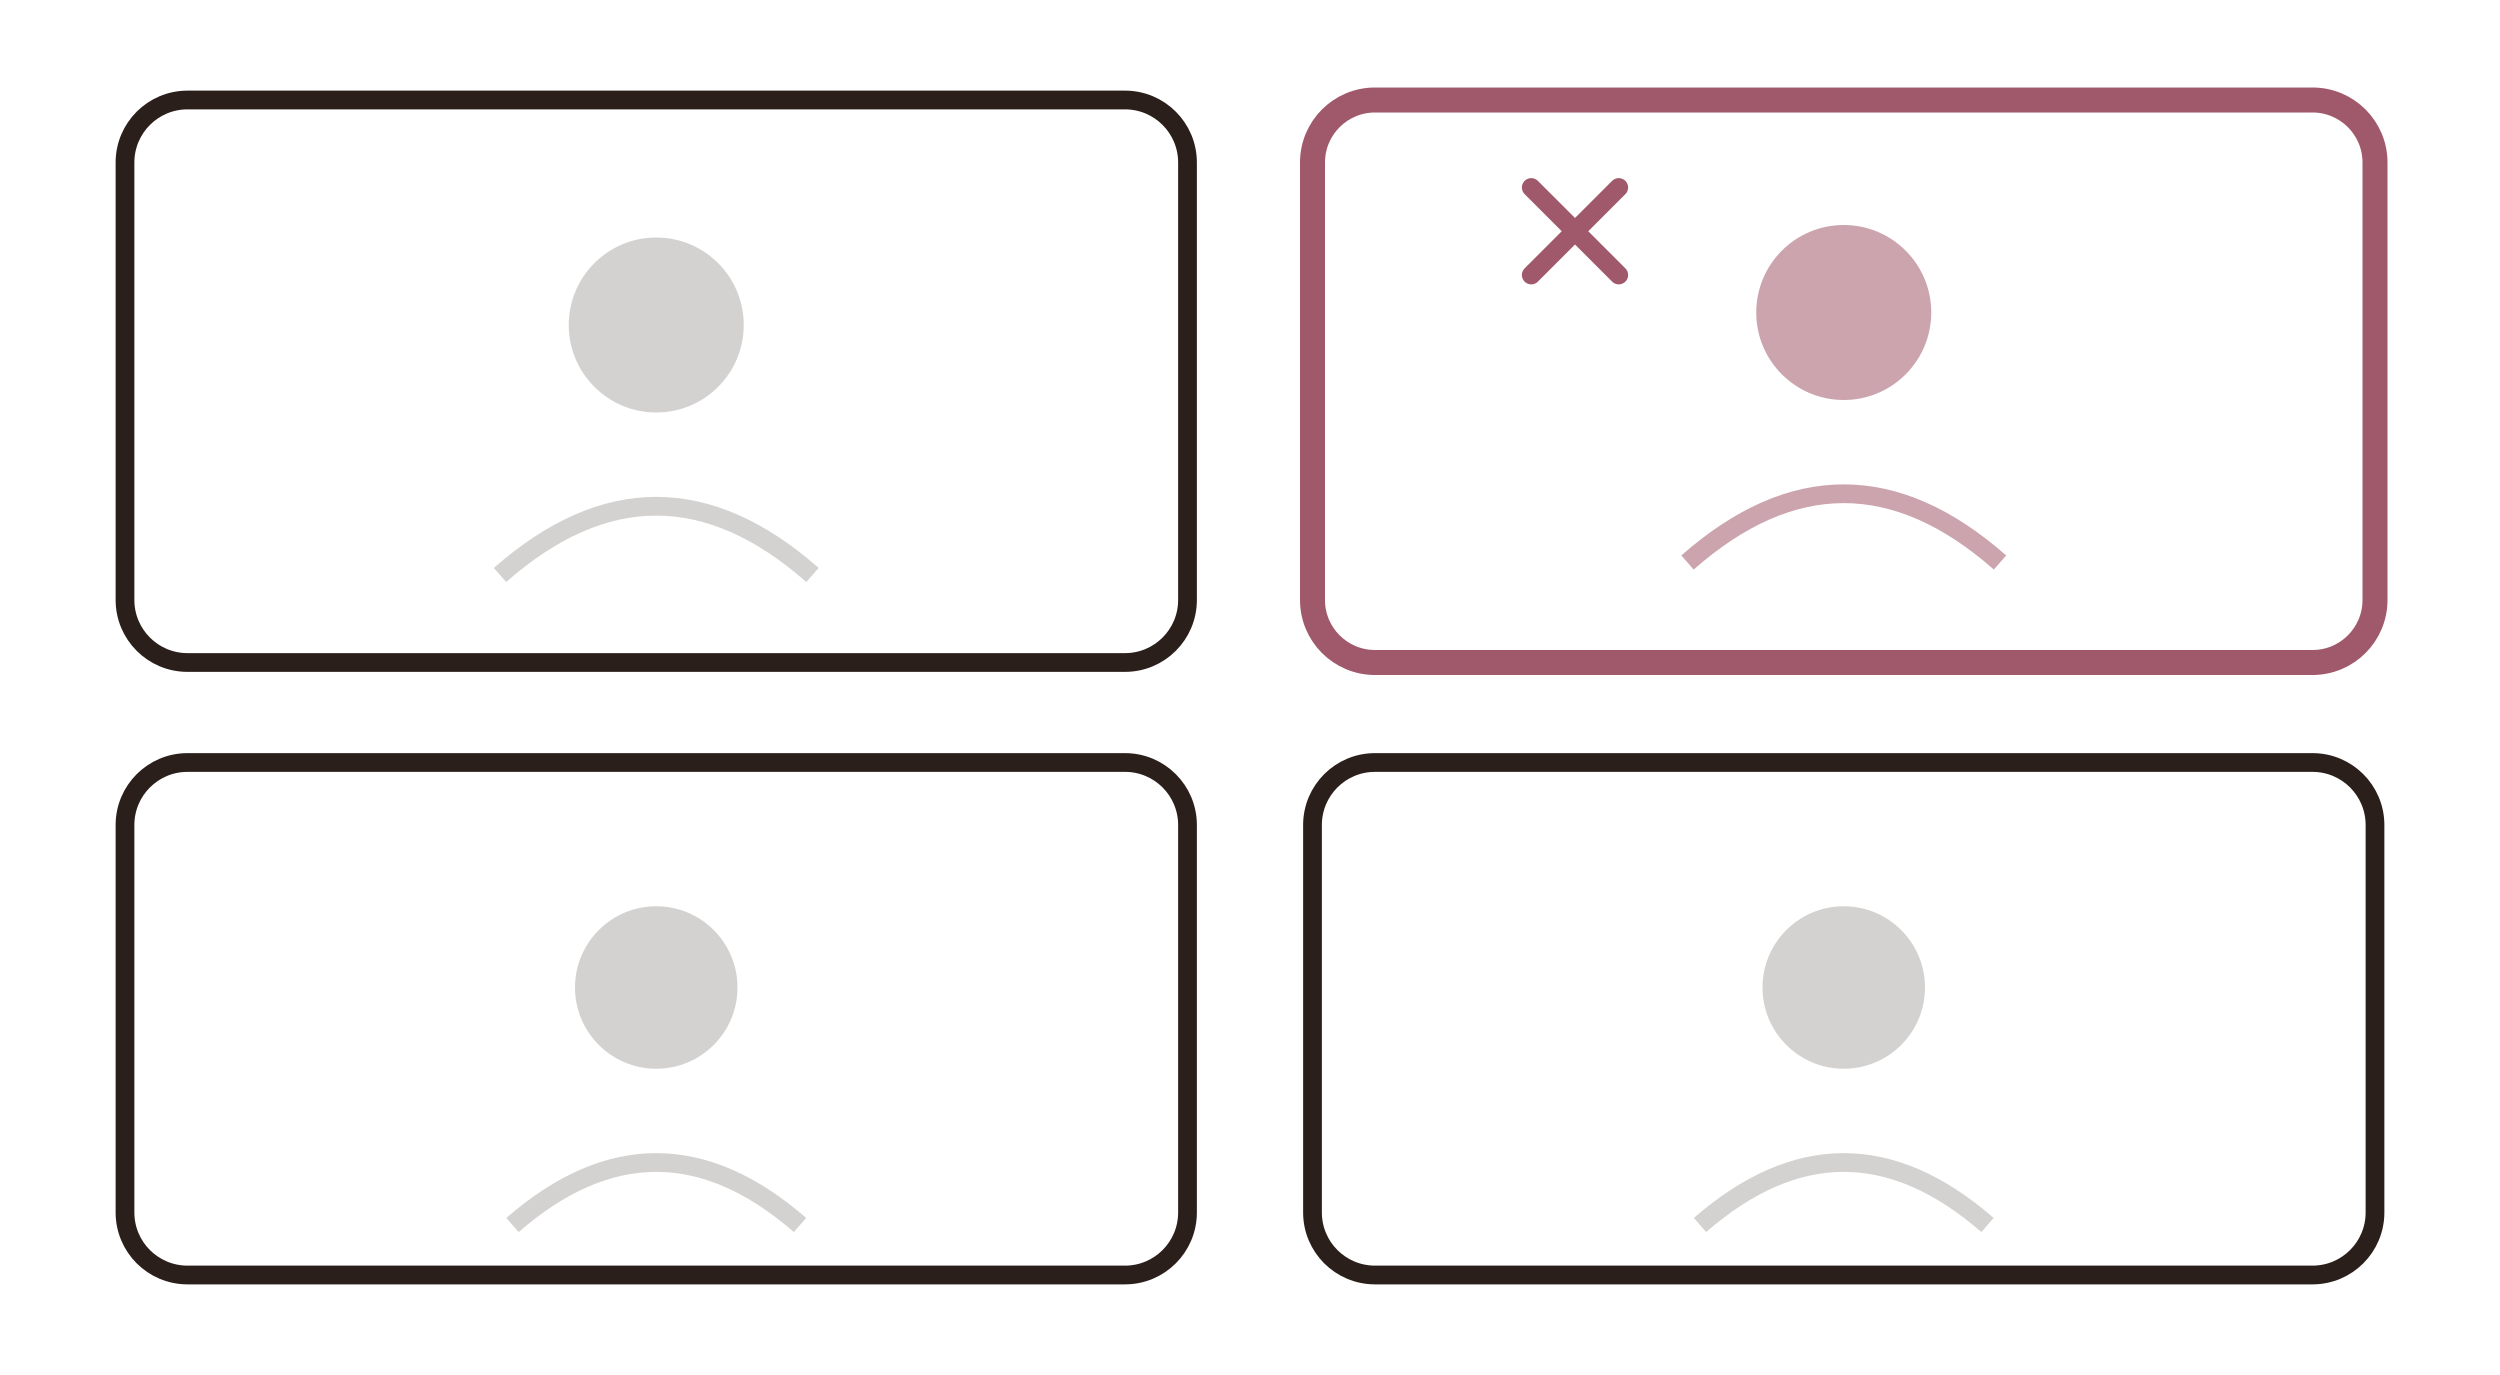
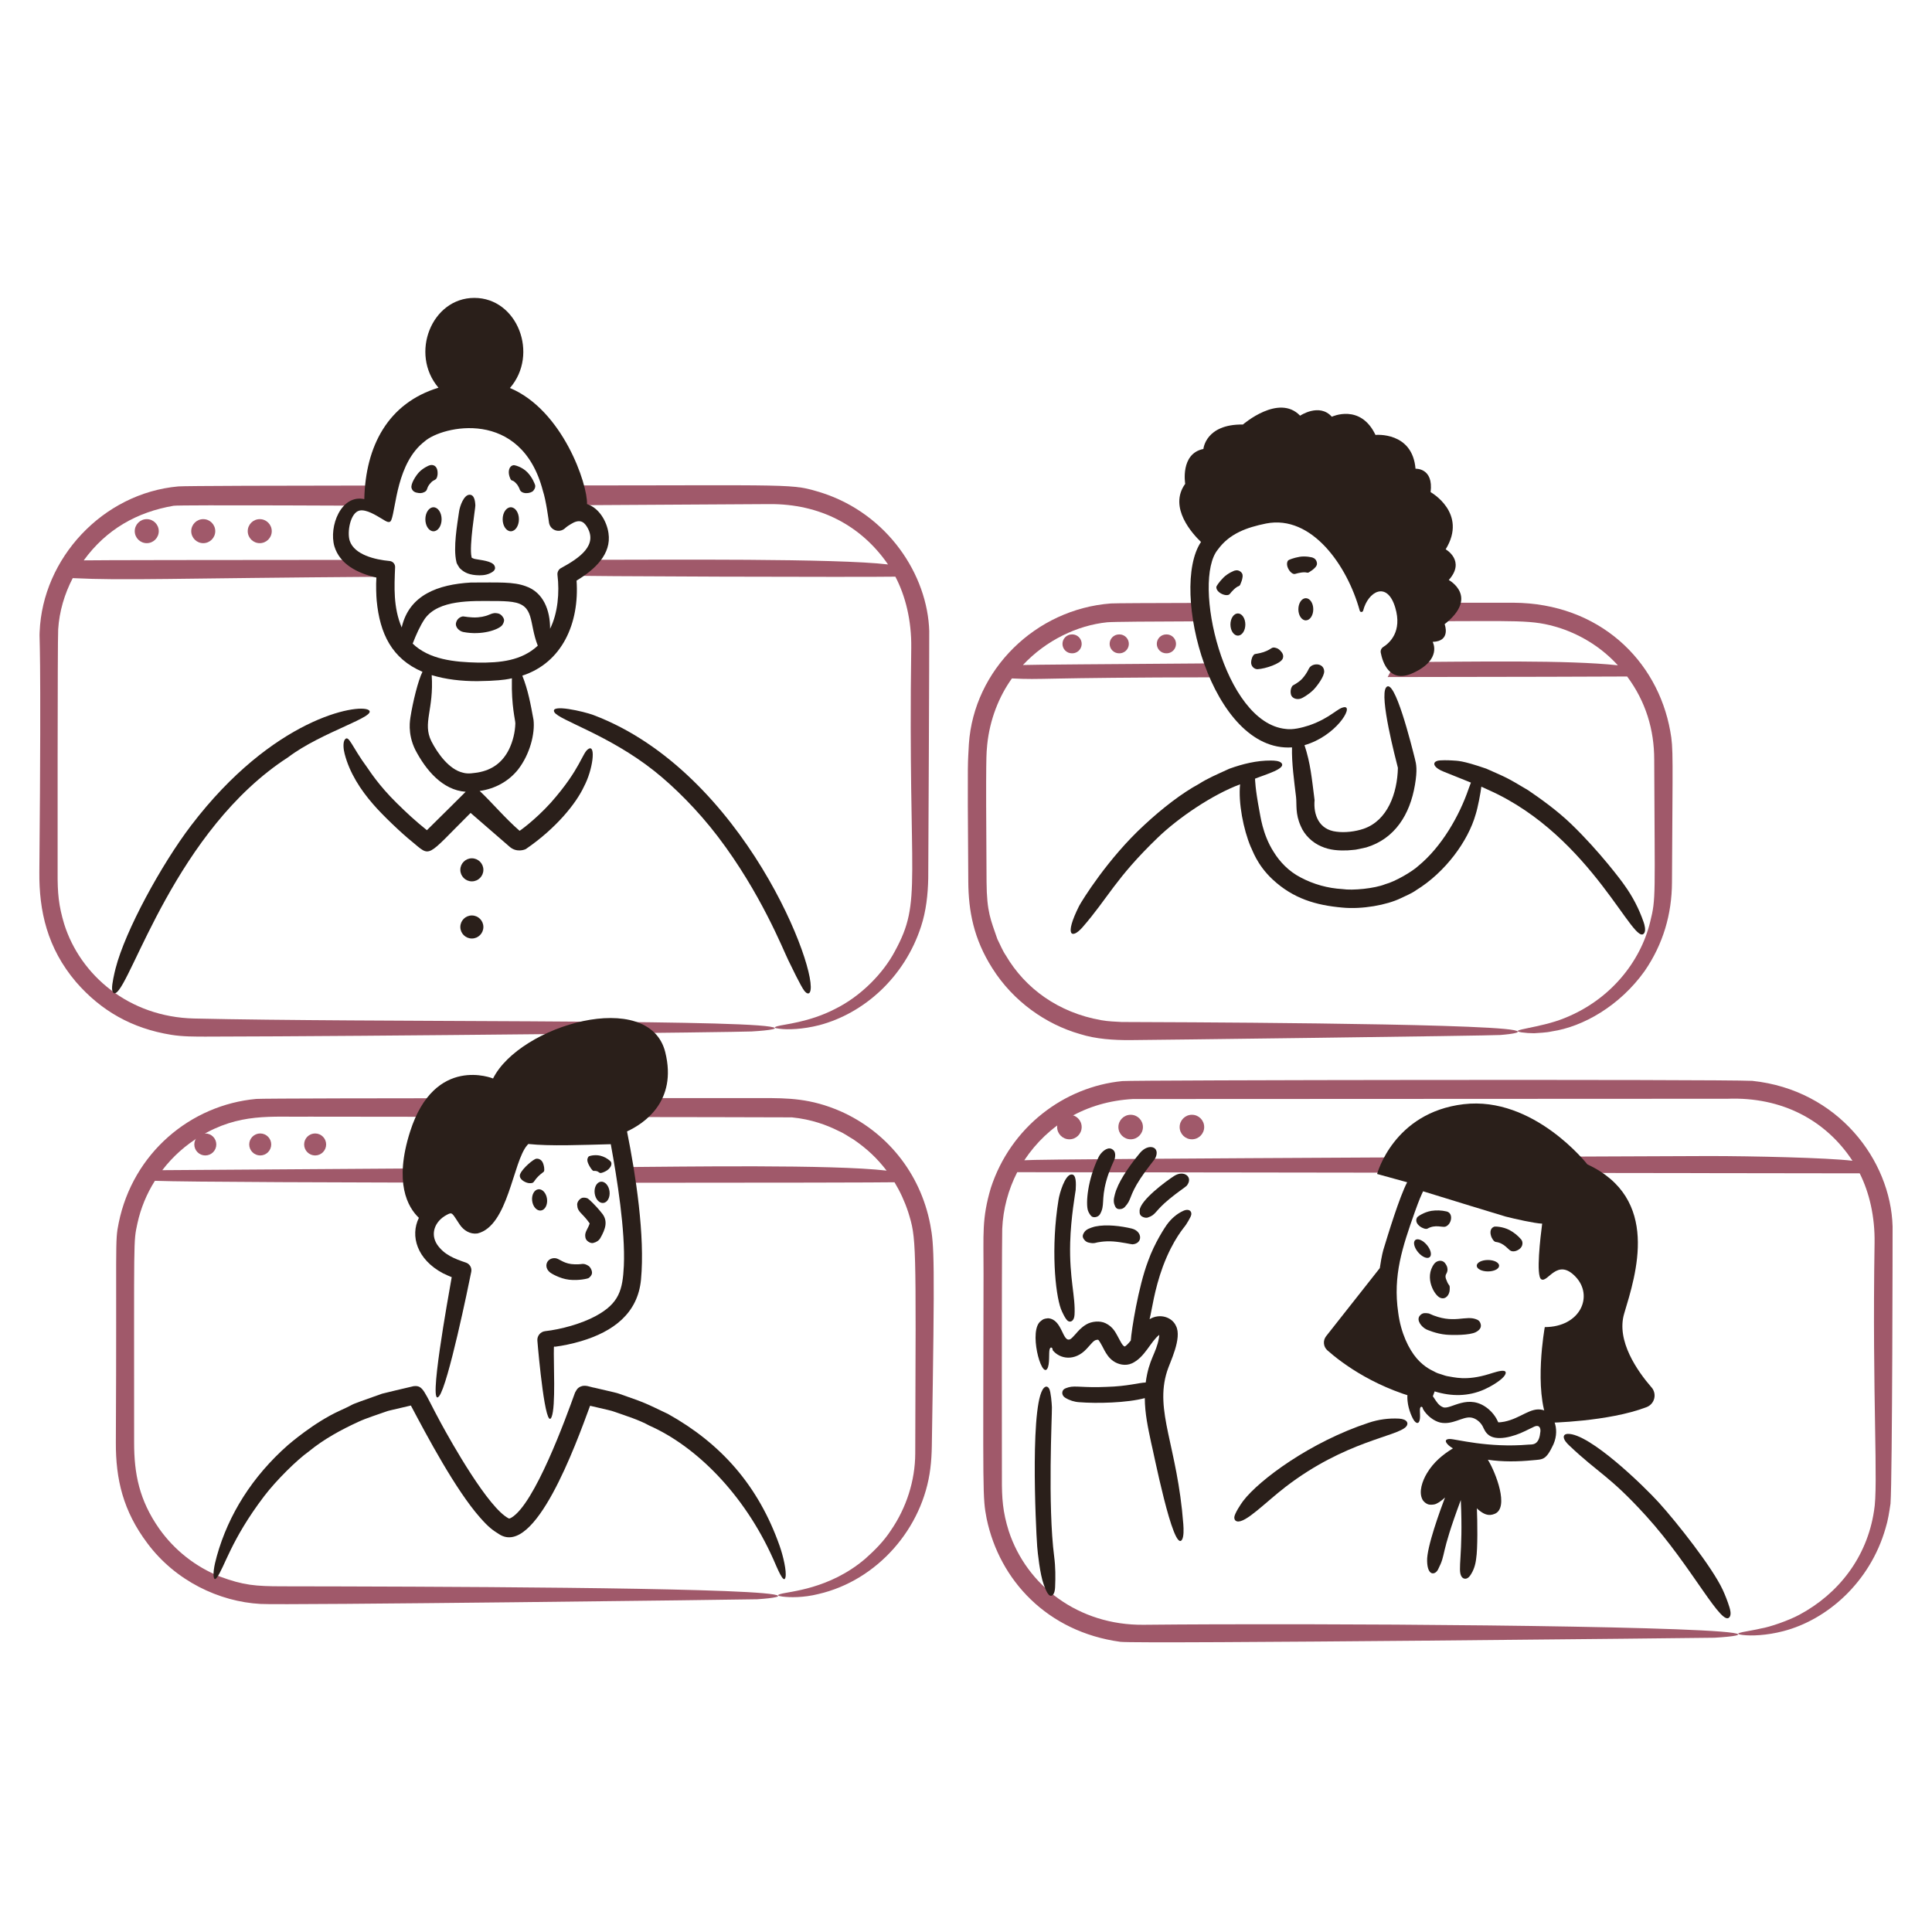
- <svg xmlns="http://www.w3.org/2000/svg" viewBox="0 0 400 220" fill="none">
-   <rect x="20" y="16" width="170" height="90" rx="10" stroke="#2A1F1A" stroke-width="3" />
-   <rect x="210" y="16" width="170" height="90" rx="10" stroke="#A0596A" stroke-width="4" />
-   <rect x="20" y="122" width="170" height="82" rx="10" stroke="#2A1F1A" stroke-width="3" />
-   <rect x="210" y="122" width="170" height="82" rx="10" stroke="#2A1F1A" stroke-width="3" />
-   <g id="p1">
-     <circle cx="105" cy="52" r="14" fill="#2A1F1A" opacity="0.2" />
-     <path d="M80 92 q25 -22 50 0" stroke="#2A1F1A" stroke-width="3" opacity="0.2" />
+ <svg xmlns="http://www.w3.org/2000/svg" fill="none" viewBox="0 0 400 400" id="Remote-Team-2--Streamline-Brooklyn" height="400" width="400">
+   <g id="remote-team-2--work-remote-team">
+     <g id="window 2">
+       <path id="vector" fill="#a0596a" d="M313.492 213.29c-7.24 -1.492 -73.874 -1.672 -81.264 -1.696 -1.288 -0.078 -2.724 -0.106 -4.276 -0.382 -8.782 -1.562 -15.662 -6.506 -19.72 -13.424 -0.698 -1.03 -1.154 -2.216 -1.738 -3.356 -1.362 -4.004 -2.194 -5.534 -2.238 -11.848 -0.192 -27.688 -0.024 -26.324 0.136 -28.41 0.534 -5.18 2.408 -9.94 5.114 -13.714 6.688 0.34 4.676 -0.186 42.58 -0.232a33.88 33.88 0 0 1 -1.16 -2.884c-20.666 0.144 -38.524 0.282 -39.14 0.34 4.794 -5.136 11.288 -8.216 17.45 -8.848 1.134 -0.11 9.044 -0.17 19.632 -0.2a50.358 50.358 0 0 1 -0.37 -3.808c-10.254 0.022 -17.736 0.056 -18.492 0.11 -15.626 1.176 -28.372 13.736 -29.41 29.106 -0.198 4.784 -0.326 0.044 -0.122 28.494 0.044 6.066 1.092 11.812 4.972 17.922 4.358 6.918 11.146 11.612 18.1 13.612 3.442 1.09 7.094 1.272 10.272 1.272 3.162 -0.004 74.828 -0.906 76.768 -1.058 3.022 -0.236 4.754 -0.614 2.91 -0.994l-0.004 -0.002Z" stroke-width="2" />
+       <path id="vector_2" fill="#a0596a" d="M345.808 151.376c-2.638 -14.734 -14.764 -26.48 -32.458 -26.588h-20.206c0.054 0.984 -0.006 2.06 -0.494 3.828 22.122 0.024 24.408 -0.432 30.33 1.414 4.89 1.622 8.94 4.376 11.982 7.716 -10.288 -1.128 -29.49 -0.754 -46.018 -0.654a96.238 96.238 0 0 0 -1.642 3.084c24.36 -0.036 47.934 -0.08 49.582 -0.114 3.856 5.186 5.608 11.024 5.604 17.236 0.104 28.486 0.396 28.656 -0.838 33.568 -1.984 8.192 -8.194 16.128 -17.768 19.936 -5.042 2.064 -12.018 2.412 -8.87 2.94a18.34 18.34 0 0 0 2.622 0.18c1.074 -0.1 2.362 -0.09 3.674 -0.386 6.456 -0.956 14.054 -5.292 19.19 -12.482 3.852 -5.594 5.634 -11.796 5.666 -18.348 0.124 -26.186 0.32 -27.708 -0.356 -31.33Z" stroke-width="2" />
+       <g id="group">
+         <path id="vector_3" fill="#a0596a" d="M221.93 135.26a1.956 1.956 0 1 0 0 -3.91 1.956 1.956 0 0 0 0 3.912Z" stroke-width="2" />
+         <path id="vector_4" fill="#a0596a" d="M241.46 135.26a1.956 1.956 0 1 0 0 -3.91 1.956 1.956 0 0 0 0 3.912Z" stroke-width="2" />
+         <path id="vector_5" fill="#a0596a" d="M231.694 135.26a1.956 1.956 0 1 0 0 -3.91 1.956 1.956 0 0 0 0 3.912Z" stroke-width="2" />
+       </g>
+     </g>
+     <g id="window 1">
+       <path id="vector_6" fill="#a0596a" d="M192.394 130.76c-0.316 -11.768 -8.632 -24.34 -22.236 -28.73 -6.496 -1.98 -4.39 -1.51 -56.048 -1.524 0.386 1.278 0.716 2.65 0.986 4.122l44.208 -0.26c10.438 -0.074 18.992 4.426 24.552 12.496 -10.594 -1.282 -46.338 -0.962 -61.848 -0.96 -1.178 1.194 -2.774 2.276 -4.632 3.24 0.03 0.2 62.358 0.37 68 0.248 2.072 3.946 3.368 9.054 3.288 14.734 -0.696 49.166 2.382 52.254 -3.39 62.818 -2.362 4.47 -6.946 9.282 -12.446 11.982 -5.354 2.758 -10.616 3.15 -11.904 3.542 -0.74 0.226 -0.722 0.398 0.494 0.526 1.626 0.222 4.756 0.134 8.172 -0.736 9.25 -2.426 17.69 -9.892 21.11 -20.46 1.05 -3.192 1.416 -6.65 1.482 -9.952 0.036 -3.224 0.236 -49.956 0.206 -51.084l0.006 -0.002Z" stroke-width="2" />
+       <path id="vector_7" fill="#a0596a" d="M159.438 212.558c-9.646 -1.524 -83.232 -0.868 -119.24 -1.686 -13.486 -0.306 -23.576 -8.956 -26.908 -19.56 -1.154 -3.836 -1.386 -6.412 -1.36 -10.67 0 0 -0.032 -48.334 0.116 -50.346 0.234 -3.688 1.296 -7.3 3.01 -10.6 11.012 0.534 20.046 0.02 64.774 -0.29 0.022 -0.476 0.05 -0.962 0.086 -1.46 0 0 -3.622 -0.25 -6.368 -2.026 -28.742 0.016 -54.45 0.046 -56.21 0.098 4.688 -6.44 10.994 -9.992 18.596 -11.304 1.246 -0.216 43.314 0.008 44.888 0.008 0.074 -1.206 0.224 -2.66 0.524 -4.204 -23.304 0.02 -43.16 0.074 -44.418 0.188 -15.728 1.41 -28.118 14.94 -28.718 30.1 -0.13 1.924 0.382 0.026 -0.062 49.774 -0.07 7.936 1.58 15.672 7.616 22.76 5.166 5.944 11.564 9.596 19.694 10.908 2.412 0.39 4.888 0.364 7.056 0.372 35.704 -0.062 110.594 -0.918 113.126 -1.068 3.944 -0.236 6.206 -0.614 3.798 -0.994Z" stroke-width="2" />
+       <path id="vector_8" fill="#a0596a" d="M53.778 112.456a2.486 2.486 0 1 0 0 -4.972 2.486 2.486 0 0 0 0 4.972Z" stroke-width="2" />
+       <path id="vector_9" fill="#a0596a" d="M42.08 112.456a2.486 2.486 0 1 0 0 -4.972 2.486 2.486 0 0 0 0 4.972Z" stroke-width="2" />
+       <path id="vector_10" fill="#a0596a" d="M30.384 112.456a2.486 2.486 0 1 0 0 -4.972 2.486 2.486 0 0 0 0 4.972Z" stroke-width="2" />
+     </g>
+     <g id="window 4">
+       <path id="vector_11" fill="#a0596a" d="M391.84 253.914c-0.386 -13.688 -11.286 -28.268 -29.046 -30.134 -7.458 -0.346 -128.224 -0.17 -130.438 0.048 -12.034 1.182 -23.112 9.49 -27.224 22.15 -1.878 6.406 -1.486 9.366 -1.5 17.806 -0.082 46.322 -0.212 46.116 0.638 50.616 2.658 12.776 12.558 23.452 27.69 25.522 4.022 0.468 122.67 -0.828 123.008 -0.848 4.04 -0.236 6.356 -0.614 3.89 -0.994 -9.88 -1.524 -85.376 -2.06 -122.096 -1.686 -13.452 0.138 -24.216 -8.1 -27.918 -19.428 -1.238 -3.94 -1.434 -6.756 -1.41 -10.924 0 0 -0.066 -42.726 0.066 -51.624a28.432 28.432 0 0 1 3.106 -11.73c0.202 0.008 174.222 0.24 174.426 0.24 1.97 3.93 3.166 8.904 3.078 14.424 -0.508 31.964 0.822 50.328 -0.114 55.458 -1.456 9.66 -7.398 17.18 -15.444 21.502 -2.322 1.246 -6.184 2.558 -7.922 2.838 -2.242 0.57 -6.788 0.998 -3.738 1.362 1.67 0.2 4.87 0.11 8.358 -0.808 9.064 -2.362 17.932 -10.106 21.142 -21.326 0.516 -1.65 0.76 -3.364 1.02 -5.076 0.392 -5.642 0.434 -57.192 0.428 -57.394v0.006Zm-37.978 -14.568c-0.202 0 -138.152 0.52 -141.788 0.87 4.95 -7.432 12.786 -12.142 22.478 -12.674l123.11 -0.056c11.242 -0.422 20.324 4.406 25.87 12.838 -5.214 -0.634 -20.88 -0.978 -29.672 -0.978h0.002Z" stroke-width="2" />
+       <g id="group_2">
+         <path id="vector_12" fill="#a0596a" d="M221.408 235.882a2.54 2.54 0 1 0 0 -5.08 2.54 2.54 0 0 0 0 5.08Z" stroke-width="2" />
+         <path id="vector_13" fill="#a0596a" d="M246.774 235.882a2.54 2.54 0 1 0 0 -5.08 2.54 2.54 0 0 0 0 5.08Z" stroke-width="2" />
+         <path id="vector_14" fill="#a0596a" d="M234.092 235.882a2.54 2.54 0 1 0 0 -5.08 2.54 2.54 0 0 0 0 5.08Z" stroke-width="2" />
+       </g>
+     </g>
+     <g id="window 3">
+       <path id="vector_15" fill="#a0596a" d="M192.6 253.538c-2.072 -10.818 -9.172 -19.294 -18.57 -23.458 -6.202 -2.698 -10.882 -2.74 -16.368 -2.732 -1.898 0 -101.804 -0.028 -104.598 0.172 -13.622 1.238 -25.546 11.206 -28.49 25.68 -0.824 4.05 -0.378 3.236 -0.588 45.42 -0.038 7.628 1.494 14.208 6.524 20.892 5.798 7.796 14.89 12.11 23.436 12.566 4.278 0.298 101.912 -0.91 102.808 -0.968 3.582 -0.236 5.636 -0.614 3.45 -0.994 -8.484 -1.474 -72.404 -1.642 -101.778 -1.686 -5.542 -0.008 -8.026 -0.214 -12.896 -2.02a28.314 28.314 0 0 1 -12.562 -9.902c-4.158 -5.938 -5.202 -11.416 -5.2 -17.832 0.014 -43.242 -0.17 -41.36 0.68 -45.376a27.49 27.49 0 0 1 3.622 -8.826c6.482 0.248 38.662 0.358 71.87 0.394 0.352 -1.034 0.696 -2.078 1.04 -3.082 -33.77 0.22 -71.208 0.472 -71.378 0.486a28.066 28.066 0 0 1 7.812 -6.996c8.166 -4.946 14.754 -3.96 22.674 -4.082 0 0 98.858 0.098 99.872 0.144 4.026 0.4 7.292 1.608 9.684 2.828 1.244 0.528 2.174 1.26 3.028 1.726 2.9 1.976 4.946 3.956 6.892 6.472 -11.192 -1.318 -42.802 -0.808 -54.362 -0.734 0.164 1.012 0.334 2.104 0.502 3.25 29.084 0 53.72 -0.052 55.496 -0.106a30.144 30.144 0 0 1 2.824 6.148c1.712 5.5 1.624 5.61 1.468 49.988 -0.02 5.68 -1.848 11.286 -5.036 15.922 -1.456 2.246 -3.352 4.152 -5.336 5.91 -7.444 6.336 -15.74 6.73 -17.562 7.284 -0.678 0.206 -0.656 0.394 0.45 0.53 1.47 0.188 4.33 0.254 7.432 -0.528 12.172 -2.798 21.654 -13.608 23.178 -26.004 0.192 -1.508 0.28 -3.118 0.304 -4.576 0.644 -39.226 0.49 -41.55 -0.322 -45.91Z" stroke-width="2" />
+       <g id="group_3">
+         <path id="vector_16" fill="#a0596a" d="M42.506 239.224a2.276 2.276 0 1 0 0 -4.554 2.276 2.276 0 0 0 0 4.554Z" stroke-width="2" />
+         <path id="vector_17" fill="#a0596a" d="M65.246 239.224a2.276 2.276 0 1 0 0 -4.554 2.276 2.276 0 0 0 0 4.554Z" stroke-width="2" />
+         <path id="vector_18" fill="#a0596a" d="M53.876 239.224a2.276 2.276 0 1 0 0 -4.554 2.276 2.276 0 0 0 0 4.554Z" stroke-width="2" />
+       </g>
+     </g>
+     <g id="character 1">
+       <path id="vector_19" fill="#2a1f1a" d="M102.392 117.154c-0.496 -1.048 -2.902 -1.176 -4.038 -1.42 -0.25 -0.032 -0.73 -0.284 -0.686 -0.26l-0.04 -0.172c-0.532 -2.232 0.808 -10.132 0.788 -10.644 -0.042 -1.036 -0.248 -2.308 -1.28 -2.222 -1.12 0.094 -1.924 2.336 -2.084 3.448 -0.388 2.698 -1.25 7.544 -0.566 10.418 0.058 0.456 0.442 0.9 0.664 1.294 0.71 0.72 1.602 1.34 3.4 1.486 0.98 0.078 1.924 0.038 2.794 -0.344 0.788 -0.346 1.416 -0.806 1.048 -1.584Z" stroke-width="2" />
+       <path id="vector_20" fill="#2a1f1a" d="M89.748 105.024c-0.928 0 -1.682 1.114 -1.682 2.486s0.752 2.486 1.682 2.486c0.93 0 1.682 -1.112 1.682 -2.486s-0.752 -2.486 -1.682 -2.486Z" stroke-width="2" />
+       <path id="vector_21" fill="#2a1f1a" d="M105.754 105.024c-0.928 0 -1.682 1.114 -1.682 2.486s0.752 2.486 1.682 2.486c0.93 0 1.682 -1.112 1.682 -2.486s-0.752 -2.486 -1.682 -2.486Z" stroke-width="2" />
+       <path id="vector_22" fill="#2a1f1a" d="M86.664 102.072a1.94 1.94 0 0 0 0.812 -0.04c1.334 -0.43 0.596 -0.876 1.646 -1.998 0.786 -0.96 1.27 -0.366 1.468 -1.72 0.158 -1.834 -0.902 -2.258 -1.704 -1.956 -0.11 0.022 -1.288 0.526 -2.142 1.428 -0.62 0.656 -1.77 2.412 -1.54 3.252 0.196 0.722 0.784 0.96 1.46 1.034Z" stroke-width="2" />
+       <path id="vector_23" fill="#2a1f1a" d="M110.428 101.59c0.368 -0.442 0.476 -0.88 0.328 -1.256 -0.032 -0.08 -0.48 -1.422 -1.568 -2.55 -1.102 -1.142 -2.726 -1.542 -2.902 -1.466 -0.974 0.2 -1.11 1.416 -0.796 2.344 0.448 1.32 0.42 0.376 1.356 1.404 0.404 0.38 0.656 1.03 0.702 1.11 0.294 1.278 2.346 1.052 2.88 0.414Z" stroke-width="2" />
+       <path id="vector_24" fill="#2a1f1a" d="M103.236 127.038c-1.614 -0.42 -1.654 0.556 -4.302 0.776 -1.45 0.12 -2.918 -0.216 -3.09 -0.196a1.722 1.722 0 0 0 -1.406 1.258c-0.29 0.958 0.672 1.814 1.474 1.972 3.878 0.76 7.3 -0.494 8.036 -1.382 0.252 -0.302 0.474 -0.85 0.402 -1.196 -0.1 -0.476 -0.616 -1.1 -1.116 -1.23l0.002 -0.002Z" stroke-width="2" />
+       <path id="vector_25" fill="#2a1f1a" d="M114.784 147.458c0.932 1.624 11.252 4.69 20.66 12.15 4.104 3.254 8.998 8.106 13.194 13.614 8.884 11.66 13.49 23.39 14.574 25.586 0.512 1.04 2.62 5.474 3.34 6.36 0.406 0.5 0.868 0.732 1.124 0.264 2.106 -3.844 -13.576 -45.54 -44.782 -57.38 -1.976 -0.75 -9.15 -2.404 -8.11 -0.594Z" stroke-width="2" />
+       <path id="vector_26" fill="#2a1f1a" d="M76.29 146.986c-2.21 -1.324 -19.786 1.67 -36.744 23.948 -6.116 8.036 -13.614 21.744 -15.618 29.576 -0.24 0.94 -0.776 3.236 -0.724 4.206 0.036 0.666 0.302 1.106 0.772 0.86 3.222 -1.688 12.454 -33.81 35.704 -48.812 6.894 -5.242 18.76 -8.486 16.608 -9.776l0.002 -0.002Z" stroke-width="2" />
+       <path id="vector_27" fill="#2a1f1a" d="M125.98 110.378c-0.342 -2.404 -1.918 -5.194 -4.42 -6.008l-0.026 -0.008c0.158 -4.06 -5.022 -19.44 -15.954 -24.032 6.036 -6.97 1.572 -18.654 -7.374 -18.654 -8.862 0 -13.414 11.574 -7.424 18.596 -10.446 3.186 -15.11 12.088 -15.358 23.064 -4.834 -1.02 -7.37 5.678 -6.194 9.774 1.146 3.75 4.798 5.558 8.618 6.448 0.13 0.03 0.06 0.02 0.08 0.028 -0.118 1.514 -0.022 3.9 0.06 4.76 0.654 6.86 3.146 12.03 9.48 14.744 -0.88 1.708 -2.004 6.274 -2.494 9.44 -0.024 0.34 -0.696 3.254 1.006 6.708 2.21 4.244 5.66 8.348 10.432 8.69 -3.32 3.314 -3.364 3.344 -8.026 7.956 -2.468 -1.988 -4 -3.41 -6.262 -5.63 -3.68 -3.614 -5.64 -6.708 -6.064 -7.304 -3.24 -4.384 -3.83 -6.854 -4.64 -5.86 -0.464 0.572 -0.32 2.054 -0.06 3.006 1.012 3.908 3.272 7.404 5.894 10.412 1.96 2.288 6.032 6.138 7.974 7.684 4.088 3.368 2.79 3.476 12.206 -5.886l8.04 6.972c1.476 1.332 3.222 0.624 3.424 0.488 6.316 -4.324 10.426 -9.5 12.004 -12.914 1.852 -3.48 2.494 -8.708 0.974 -7.82 -1.35 0.738 -1.526 4.028 -7.842 11.164 -3.374 3.72 -6.66 5.988 -6.458 5.814 -2.97 -2.566 -5.828 -5.982 -8.266 -8.25 3.14 -0.434 5.998 -1.974 7.968 -4.46 2.436 -3.146 3.516 -7.42 3.18 -10.272 -0.604 -3.262 -1.104 -6.104 -2.316 -9.142 8.28 -2.708 11.834 -10.884 11.23 -19.68 3.766 -2.272 7.264 -5.48 6.608 -9.828ZM106.698 149.78a13.4 13.4 0 0 1 -1.286 5.312c-1.33 2.698 -3.442 4.336 -6.572 4.86 -0.706 0.066 -1.848 0.358 -3.006 0.02 -2.838 -0.66 -5.2 -3.926 -6.524 -6.508 -1.872 -3.794 0.548 -6.486 0.068 -13.688 2.944 0.894 6.152 1.256 9.444 1.25 7.83 -0.092 7.17 -1.014 7.156 -0.334 -0.114 5.55 0.732 8.426 0.72 9.088Zm-7.818 -12.596c-4.77 -0.1 -10.008 -0.62 -13.442 -3.93 0.738 -1.902 1.528 -3.68 2.516 -5.148 2.85 -3.986 9.708 -3.69 14.318 -3.668 1.41 -0.01 2.776 0.04 3.778 0.186 4.728 0.676 3.402 4.234 5.292 9.06 -3.368 3.132 -7.822 3.568 -12.46 3.5h-0.002Zm17.282 -19.58a1.44 1.44 0 0 0 -0.742 1.444c0.442 3.6 0.086 7.876 -1.53 11.126 0.024 -3.832 -1.402 -7.546 -5.024 -8.796 -2.608 -0.964 -5.59 -0.772 -11.384 -0.77 -6.752 0.396 -12.776 2.532 -14.314 9.3 -1.77 -4.146 -1.53 -8.444 -1.366 -12.474a1.24 1.24 0 0 0 -1.124 -1.282c-3.024 -0.274 -7.292 -1.29 -8.264 -4.168 -0.598 -1.772 0.102 -5.876 2.042 -6.28 1.412 -0.29 3.428 1.01 4.67 1.744 0.804 0.484 1.558 1.038 1.89 0.214 0.992 -2.482 1.128 -11.84 6.908 -16.284 3.6 -3.192 19.988 -6.982 24.478 10.248 0.656 1.97 1.182 6.024 1.262 6.572a1.988 1.988 0 0 0 3.256 1.226c0.438 -0.416 0.856 -0.662 1.278 -0.92 1.666 -1.036 2.594 -0.636 3.32 0.55 2.318 3.784 -1.444 6.428 -5.356 8.558v-0.006Z" stroke-width="2" />
+       <path id="vector_28" fill="#2a1f1a" d="M97.692 182.476a2.386 2.386 0 1 0 0 -4.772 2.386 2.386 0 0 0 0 4.772Z" stroke-width="2" />
+       <path id="vector_29" fill="#2a1f1a" d="M97.692 194.308a2.386 2.386 0 1 0 0 -4.772 2.386 2.386 0 0 0 0 4.772Z" stroke-width="2" />
+     </g>
+     <g id="character 2">
+       <path id="vector_30" fill="#2a1f1a" d="M265.046 134.676c-0.316 -0.306 -0.542 -0.42 -0.668 -0.464 -1.236 -0.434 -0.81 0.124 -2.768 0.798 -0.876 0.3 -1.8 0.372 -1.894 0.446 -0.442 0.348 -0.65 1.074 -0.682 1.62 -0.054 0.936 0.728 1.508 1.344 1.472 1.674 -0.096 4.734 -1.15 5.18 -2.152 0.29 -0.654 -0.014 -1.234 -0.512 -1.72Z" stroke-width="2" />
+       <path id="vector_31" fill="#2a1f1a" d="M271.004 138.408a8.64 8.64 0 0 1 -1.402 2.116c-0.828 0.884 -1.9 1.336 -1.986 1.44 -0.306 0.366 -0.516 1.05 -0.344 1.788 0.226 0.96 1.436 1.174 2.188 0.824 0.138 -0.038 1.462 -0.73 2.488 -1.77 0.752 -0.764 2.268 -2.796 2.21 -3.848 -0.098 -1.784 -2.536 -1.76 -3.152 -0.55h-0.002Z" stroke-width="2" />
+       <path id="vector_32" fill="#2a1f1a" d="M270.356 128.44c0.852 0 1.542 -1.026 1.542 -2.294s-0.69 -2.296 -1.542 -2.296c-0.852 0 -1.542 1.028 -1.542 2.296 0 1.268 0.69 2.296 1.542 2.296Z" stroke-width="2" />
+       <path id="vector_33" fill="#2a1f1a" d="M256.292 131.596c0.852 0 1.542 -1.028 1.542 -2.296 0 -1.268 -0.69 -2.296 -1.542 -2.296 -0.852 0 -1.542 1.028 -1.542 2.296 0 1.268 0.69 2.296 1.542 2.296Z" stroke-width="2" />
+       <path id="vector_34" fill="#2a1f1a" d="M272.666 116.716c-0.006 -0.626 -0.386 -1.08 -0.806 -1.222 -0.128 -0.12 -1.616 -0.418 -2.81 -0.21 -1.202 0.208 -2.254 0.62 -2.352 0.742 -0.786 1 0.598 3.06 1.452 2.796 0.622 -0.192 1.818 -0.46 2.438 -0.266 0.364 -0.01 0.112 0.15 1.106 -0.528 0.404 -0.308 0.978 -0.8 0.972 -1.312Z" stroke-width="2" />
+       <path id="vector_35" fill="#2a1f1a" d="M257.116 118.654c-0.364 -0.51 -0.934 -0.664 -1.362 -0.54 -0.174 -0.024 -1.562 0.584 -2.424 1.44 -0.866 0.86 -1.494 1.796 -1.502 1.954 -0.072 1.266 2.244 2.166 2.792 1.46 0.4 -0.516 1.224 -1.416 1.846 -1.618 0.298 -0.22 0.178 0.052 0.604 -1.064 0.156 -0.484 0.342 -1.218 0.046 -1.632Z" stroke-width="2" />
+       <path id="vector_36" fill="#2a1f1a" d="M299.958 120.08c3.552 -3.98 -0.646 -6.352 -0.646 -6.352 4.628 -7.534 -3.122 -11.84 -3.122 -11.84 0.646 -5.06 -3.122 -4.844 -3.122 -4.844 -0.646 -7.75 -8.288 -6.996 -8.288 -6.996 -3.122 -6.566 -9.042 -3.768 -9.042 -3.768 -2.584 -2.906 -6.566 -0.216 -6.566 -0.216 -4.414 -4.628 -11.84 1.83 -11.84 1.83 -7.75 -0.108 -8.18 5.06 -8.18 5.06 -4.844 0.968 -3.768 7.212 -3.768 7.212 -3.55 4.916 1.6 10.448 3.272 12.04 -6.574 9.736 2.146 43.634 18.84 42.532 -0.09 3.148 0.464 7.128 0.832 10.226 0.192 1.61 -0.194 3.474 0.982 6.08 0.75 1.824 2.394 3.41 4.218 4.18 1.84 0.83 3.704 0.896 5.444 0.842 2.098 -0.2 1.082 0.006 3.908 -0.62 5.926 -1.796 9.038 -6.83 10.068 -12.936 0.536 -3.14 0.278 -4.286 -0.006 -5.408 -0.704 -2.788 -4.236 -17.034 -5.964 -14.774 -1.44 1.88 1.998 14.86 2.444 16.652 -0.126 5.26 -2.13 10.896 -7.104 12.61 -1.728 0.588 -3.876 0.842 -5.628 0.602 -3.624 -0.408 -4.79 -3.51 -4.52 -6.536 -0.594 -4.608 -0.834 -7.58 -2.086 -11.378 6.49 -1.858 10.176 -7.988 8.272 -7.866 -1.424 0.12 -2.792 2.188 -7.274 3.76 -1.622 0.53 -3.48 0.964 -4.888 0.748 -12.836 -1.28 -19.46 -30.63 -14.046 -37.144 2.406 -3.308 5.972 -4.578 9.984 -5.39 9.464 -1.86 16.834 8.752 19.388 18.052 0.1 0.364 0.612 0.35 0.706 -0.016 1.022 -3.99 4.964 -6.232 6.642 -0.636 1.496 4.988 -1.18 7.344 -2.478 8.16a1.15 1.15 0 0 0 -0.518 1.19c0.376 1.952 1.79 6.432 6.656 4.212 6.136 -2.798 4.09 -6.458 4.09 -6.458 3.876 -0.108 2.476 -3.66 2.476 -3.66 7.212 -5.704 0.862 -9.148 0.862 -9.148l0.002 0Z" stroke-width="2" />
+       <path id="vector_37" fill="#2a1f1a" d="M340.284 190.892a29.456 29.456 0 0 0 -3.986 -7.664c-0.412 -0.64 -5.16 -7 -10.994 -12.62 -2.996 -2.884 -6.494 -5.344 -8.918 -7 -4.704 -2.8 -4.216 -2.48 -8.666 -4.464 -5.172 -1.78 -5.952 -1.606 -7.078 -1.7 -0.656 -0.036 -2.444 -0.112 -3.07 0.084 -0.466 0.144 -0.758 0.47 -0.556 0.898 0.272 0.574 1.152 1.044 1.78 1.294 1.918 0.76 3.824 1.55 5.74 2.308 -0.172 0.434 -0.322 0.9 -0.478 1.29 -1.924 5.636 -5.606 12.012 -10.378 15.934 -1.314 1.224 -4.84 3.274 -6.87 3.81 -2.22 0.9 -6.78 1.34 -8.882 1.012a20.926 20.926 0 0 1 -8.618 -2.394c-2.538 -1.302 -4.384 -3.306 -5.61 -5.3 -2.376 -3.7 -2.782 -7.82 -2.938 -8.404 -0.91 -4.794 -0.898 -6.5 -0.92 -6.76 2.22 -0.896 6.574 -2.094 5.438 -3.27 -0.418 -0.434 -1.436 -0.48 -2.148 -0.486 -2.916 -0.02 -5.816 0.688 -8.604 1.694 -2.742 1.26 -4.392 1.94 -6.334 3.166 -3.468 1.88 -7.542 5.006 -11.27 8.478 -7.556 6.93 -12.964 15.746 -13.498 16.76 -3.176 6.334 -1.478 6.878 0.662 4.464 5.342 -6.122 6.806 -10.102 15.6 -18.586 4.244 -4.094 11.294 -8.904 17.058 -11.048 -0.388 3.81 0.68 9.336 2.212 12.97 0.292 0.434 1.192 3.628 4.544 6.74 4.234 3.936 8.914 5.324 14.438 5.81 4.058 0.392 9.158 -0.526 12.068 -1.936 1.136 -0.55 2.276 -1 3.192 -1.668 6.044 -3.708 10.764 -10.184 12.322 -15.7 0.458 -1.442 1.004 -4.346 1.176 -5.734l1.548 0.712c21.514 9.612 30.242 33.128 32.212 29.528 0.29 -0.548 0.062 -1.556 -0.172 -2.22h-0.002Z" stroke-width="2" />
+     </g>
+     <g id="character 4">
+       <path id="vector_38" fill="#2a1f1a" d="M300.142 267.076c0.068 -1.344 -0.114 -0.562 -0.65 -2 -0.254 -0.564 -0.246 -0.81 -0.154 -1.158 0.066 -0.204 0.866 -1.072 -0.166 -2.404 -0.626 -0.806 -1.746 -0.508 -2.232 0.14 -2.172 2.9 0.138 6.748 1.34 7.072 1.046 0.372 1.812 -0.648 1.862 -1.65Z" stroke-width="2" />
+       <path id="vector_39" fill="#2a1f1a" d="M308.06 260.87c-1.28 0 -2.318 0.528 -2.318 1.182 0 0.654 1.038 1.182 2.318 1.182s2.316 -0.528 2.316 -1.182c0 -0.654 -1.038 -1.182 -2.316 -1.182Z" stroke-width="2" />
+       <path id="vector_40" fill="#2a1f1a" d="M295.412 257.746c-0.826 -0.978 -1.9 -1.428 -2.398 -1.008 -0.498 0.42 -0.234 1.554 0.592 2.532s1.9 1.428 2.398 1.008c0.498 -0.42 0.234 -1.554 -0.592 -2.532Z" stroke-width="2" />
+       <path id="vector_41" fill="#2a1f1a" d="M314.592 258.596c0.768 -0.576 0.748 -1.522 0.344 -1.986a8.336 8.336 0 0 0 -2.428 -1.952c-1.404 -0.722 -3.03 -0.772 -3.202 -0.67 -1.466 0.624 -0.352 3.058 0.37 3.142 1.796 0.208 2.596 1.662 3.18 1.868 0.432 0.154 1.062 0.106 1.736 -0.402Z" stroke-width="2" />
+       <path id="vector_42" fill="#2a1f1a" d="M299.476 250.814a8.32 8.32 0 0 0 -3.114 -0.12c-1.56 0.258 -2.894 1.186 -2.972 1.37 -0.814 1.39 1.546 2.66 2.17 2.302 1.576 -0.904 3.072 -0.212 3.668 -0.394 1.316 -0.404 1.784 -2.82 0.248 -3.158Z" stroke-width="2" />
+       <path id="vector_43" fill="#2a1f1a" d="M306.49 273.922a1.222 1.222 0 0 0 -0.598 -0.672c-2.43 -1.16 -4.874 1.118 -10.05 -1.31a4.186 4.186 0 0 0 -0.954 -0.07c-0.404 0.022 -0.786 0.31 -0.996 0.612 -0.626 0.902 0.362 2.174 1.344 2.718 0.174 0.096 2.156 0.958 4.16 1.128 1.414 0.12 4.904 0.134 6.16 -0.526 0.81 -0.426 1.282 -1.036 0.934 -1.88Z" stroke-width="2" />
+       <path id="vector_44" fill="#2a1f1a" d="M341.93 287.246c-2.914 -3.358 -7.35 -9.65 -5.658 -15.292 2.454 -8.178 7.542 -23.806 -7.632 -30.892 0 0 -11.084 -14.174 -25.622 -12.448 -14.538 1.726 -17.9 14.446 -17.9 14.446l6.22 1.714c-1.592 3.032 -3.952 10.77 -4.946 14.046 -0.24 0.79 -0.628 2.99 -0.72 3.73l-11.11 14.092a2.146 2.146 0 0 0 0.262 2.936c2.966 2.624 10.34 8.232 21.426 10.592l0.78 -2.098c3.48 1.078 6.942 1.072 10.276 -0.4 1.246 -0.548 3.23 -1.706 4.038 -2.656 0.47 -0.56 0.584 -1.082 0.036 -1.188 -0.728 -0.13 -2.122 0.368 -3.088 0.656 -4.796 1.482 -7.254 0.628 -8.71 0.424 -0.474 -0.094 -0.91 -0.294 -1.368 -0.424a5.06 5.06 0 0 1 -1.306 -0.536c-0.266 -0.17 -1.876 -0.738 -3.57 -2.684 -1.664 -1.93 -3.316 -5.29 -3.856 -9.52 -1.118 -7.652 0.862 -13.518 3.438 -20.81 0.968 -2.706 1.264 -3.298 1.696 -4.252 0.008 -0.024 0.028 -0.04 0.052 -0.028 4.416 1.366 16.49 5.076 17.076 5.226 1.856 0.476 6.046 1.418 7.546 1.462 -0.35 2.666 -1.326 10.838 -0.186 11.522 1.362 0.818 3.27 -4.542 7.088 -0.544 3.818 3.998 1 10.434 -6.36 10.442 0 0 -2.362 12.91 0.726 19.814 0 0 12.444 -0.204 20.358 -3.25a2.572 2.572 0 0 0 1.02 -4.084l-0.006 0.004Z" stroke-width="2" />
+       <path id="vector_45" fill="#2a1f1a" d="M256.096 314.976c1.73 0.464 5.89 -3.924 10.062 -7.132 12.356 -9.5 23.074 -10.396 24.958 -12.468 0.58 -0.638 0.29 -1.564 -1.468 -1.666a16.95 16.95 0 0 0 -6.258 0.846c-12.096 3.974 -22.668 11.838 -25.986 16.168 -0.482 0.63 -1.776 2.596 -1.852 3.378 -0.038 0.386 0.128 0.762 0.542 0.874h0.002Z" stroke-width="2" />
+       <path id="vector_46" fill="#2a1f1a" d="M358.15 334.696c0.29 -0.516 0.086 -1.4 -0.106 -1.996a30.204 30.204 0 0 0 -1.38 -3.564c-2.19 -4.7 -9.526 -13.972 -13.222 -18.048 -3.042 -3.356 -14.368 -14.394 -18.894 -14.22 -0.462 0.018 -0.826 0.262 -0.788 0.708 0.05 0.586 0.638 1.228 1.076 1.644 6.208 5.906 8.314 6.228 15.92 14.584 9.64 10.588 15.898 23.562 17.394 20.892Z" stroke-width="2" />
+       <path id="vector_47" fill="#2a1f1a" d="M319.34 291.896c-2.474 -0.58 -4.438 1.732 -7.86 2.442 -0.202 0.036 -1.086 0.184 -1.286 0.13 0.064 0.224 -0.42 -1.364 -1.966 -2.688 -4.172 -3.538 -7.896 0.192 -9.458 -0.428 -1.818 -0.7 -1.784 -3.142 -4.452 -4.282 -1.088 -0.44 -1.816 -0.094 -2.09 0.104 -0.822 0.6 -0.956 1.668 -0.79 3.042 0.168 1.62 0.958 3.426 1.392 3.974 0.33 0.42 0.724 0.584 0.948 0.208 0.44 -0.728 0.082 -2.258 0.246 -2.874 0.194 -0.562 0.608 -0.112 0.562 0.148 0.786 1.424 2.3 2.548 3.588 2.85 2.514 0.558 4.626 -1.238 6.296 -1.042 0.894 0.082 1.752 0.73 2.224 1.388 0.456 0.568 0.54 1.306 1.256 2.012 1.688 1.718 5.58 0.494 7.716 -0.554l1.846 -0.892c1.348 -0.684 1.542 0.5 1.37 1.228 -0.274 2.708 -1.786 2.366 -2.382 2.428 -8.506 0.728 -15.112 -1.184 -16.36 -1.16 -1.486 0.032 -0.676 1.16 0.674 1.942 -2.052 1.246 -4.018 2.842 -5.396 5.166 -0.952 1.604 -1.708 3.81 -0.946 5.358 0.176 0.432 0.866 1.078 1.542 1.128 1.282 0.074 1.548 -0.338 1.964 -0.524 0.488 -0.324 0.858 -0.642 1.196 -0.96 -0.954 2.516 -3.836 10.356 -3.704 13.176 0.072 3.166 1.68 2.898 2.272 1.708 1.776 -3.496 0.268 -2.45 4.7 -14.358 0.532 11.468 -0.742 14.454 0.162 15.856 0.366 0.562 1.136 0.664 1.744 -0.176 0.774 -1.088 1.14 -2.324 1.276 -3.552 0.334 -1.97 0.264 -7.714 0.15 -10.436l0.208 0.238c1.144 0.956 2.15 1.51 3.522 0.91 2.948 -1.28 0.25 -8.392 -1.454 -11.184 3.084 0.464 6.206 0.402 9.286 0.108 2.12 -0.202 2.728 0.032 4.288 -3.302 1.474 -3.398 -0.198 -6.684 -2.284 -7.132Z" stroke-width="2" />
+       <path id="vector_48" fill="#2a1f1a" d="M222.468 272.25c0.238 -3.814 -1.1 -7.496 -0.898 -14.998 0.14 -5.162 1.072 -10.304 1.14 -10.888 0.064 -1.2 0.19 -3.334 -0.934 -3.2 -1.31 0.156 -2.392 3.832 -2.618 5.222 -1.612 9.936 -0.692 19.38 0.488 22.602 0.23 0.626 0.952 2.152 1.44 2.492 0.54 0.374 1.302 0.038 1.38 -1.228l0.002 -0.002Z" stroke-width="2" />
+       <path id="vector_49" fill="#2a1f1a" d="M224.546 256.74a1.51 1.51 0 0 0 0.728 0.49c0.632 0.166 1.118 0.214 1.572 0.084 0.098 -0.05 1.744 -0.426 3.636 -0.284 1.864 0.14 3.772 0.61 4 0.594 2.156 -0.156 2.082 -2.726 -0.192 -3.27 -2.166 -0.518 -5.19 -0.912 -7.532 -0.42 -0.084 0.008 -1.422 0.364 -1.882 0.77a1.54 1.54 0 0 0 -0.39 0.418c-0.396 0.6 -0.46 1.036 0.06 1.618Z" stroke-width="2" />
+       <path id="vector_50" fill="#2a1f1a" d="M227.754 251.37c1.048 -1.85 0.216 -2.854 1.272 -6.806 0.608 -2.28 1.702 -4.41 1.776 -4.668 0.182 -0.87 0.13 -1.668 -0.678 -2.036 -0.954 -0.436 -2.202 0.742 -2.664 1.688 -2.316 4.738 -2.682 9.636 -2.212 11.078 0.146 0.45 0.55 1.14 0.914 1.3 0.492 0.216 1.274 0.006 1.592 -0.556Z" stroke-width="2" />
+       <path id="vector_51" fill="#2a1f1a" d="M232.016 250.322a1.384 1.384 0 0 0 0.834 -0.4c1.524 -1.6 0.82 -2.216 3.284 -5.952 1.328 -2.014 2.932 -3.918 3.056 -4.178 1.156 -2.4 -1.412 -3.208 -3.184 -1.076 -1.636 1.97 -3.988 5.166 -4.862 7.572 -0.054 0.076 -0.572 1.602 -0.546 2.314 0.008 0.216 0.016 0.426 0.086 0.656 0.232 0.75 0.508 1.178 1.328 1.062l0.004 0.002Z" stroke-width="2" />
+       <path id="vector_52" fill="#2a1f1a" d="M236.778 252.024c0.42 0.148 0.722 0.098 0.89 0.042 1.744 -0.58 1.334 -1.278 4.494 -3.876 1.598 -1.314 3.366 -2.494 3.526 -2.688 1.448 -1.764 -0.536 -3.354 -2.592 -2.034 -1.716 1.1 -7.024 5.024 -7.152 7.15 -0.042 0.706 0.104 1.146 0.836 1.404l-0.002 0.002Z" stroke-width="2" />
+       <path id="vector_53" fill="#2a1f1a" d="M217.94 330.238c0.382 -0.346 0.486 -1.098 0.508 -1.614 0.09 -2.084 0.088 -4.194 -0.184 -6.28 -1.386 -10.678 -0.428 -29.604 -0.478 -30.984 -0.028 -0.77 -0.208 -3.166 -0.56 -3.836 -0.176 -0.334 -0.484 -0.548 -0.824 -0.378 -3.26 1.63 -1.958 29.12 -1.662 33.038 0.102 1.35 0.58 5.75 1.338 7.826 0.366 1.002 1.048 2.964 1.862 2.228Z" stroke-width="2" />
+       <path id="vector_54" fill="#2a1f1a" d="M245.024 250.676c-1.42 0.63 -2.584 1.694 -3.464 2.916 -0.24 0.314 -2.544 3.734 -3.884 7.558 -2.004 5.298 -3.422 14.256 -3.556 16.39 -0.48 0.622 -1.052 1.18 -1.246 1.232 -0.026 0.036 -0.01 -0.046 -0.056 0 -0.478 -0.218 -0.832 -1.062 -1.412 -2.102 -0.44 -0.792 -0.988 -1.974 -2.502 -2.706 -1.184 -0.584 -2.918 -0.396 -3.996 0.246 -1.118 0.666 -1.682 1.39 -2.182 1.948 -0.482 0.538 -0.872 0.96 -1.112 1.09 -1.668 0.878 -1.61 -4.146 -4.64 -4.316 -0.86 0.092 -1.03 0.204 -1.442 0.548 -2.66 1.804 0.044 11.904 1.288 9.906 0.574 -0.914 0.284 -3.276 0.492 -4.024 0.114 -0.336 0.292 -0.508 0.53 -0.244 0.114 0.218 0.094 0.374 0.102 0.422 1.474 1.848 4.57 2.366 7.004 -0.254 1.046 -1.104 1.452 -1.786 2.09 -1.882 0.26 -0.042 0.3 -0.02 0.3 -0.02 0.12 -0.04 0.696 0.942 1.356 2.25 0.374 0.644 0.83 1.482 1.828 2.18 0.962 0.672 2.484 1.062 3.814 0.458 2.71 -1.23 3.874 -4.538 5.68 -5.902 0 0.074 -0.024 0.424 -0.074 0.656 -0.596 3.314 -2.06 4.248 -2.736 9.206 -1.294 0.026 -3.806 0.792 -8.096 0.906 -4.798 0.224 -6.47 -0.306 -7.86 0.082 -0.298 0.082 -0.84 0.254 -1.052 0.48 -0.42 0.456 -0.372 1.242 0.346 1.686a6.22 6.22 0 0 0 2.924 0.926c3.562 0.286 9.858 0.152 13.548 -0.848 0.022 3.212 0.656 6.114 1.318 9.238 0.338 1.14 4.586 23.01 6.388 20.072 0.39 -0.634 0.35 -2.144 0.272 -3.188 -1.232 -16.234 -6.012 -23.394 -3.356 -31.694 0.512 -1.72 3.182 -6.854 1.826 -9.394 -0.78 -1.774 -3.328 -2.672 -5.456 -1.37 0.502 -1.948 0.954 -6.018 2.762 -10.93 2.15 -5.736 4.518 -8.188 4.746 -8.586 0.406 -0.596 0.636 -1.048 0.974 -1.686 0.508 -1.016 -0.206 -1.804 -1.47 -1.25h0.004Z" stroke-width="2" />
+     </g>
+     <g id="character 3">
+       <path id="vector_55" fill="#2a1f1a" d="M113.256 248.24c-0.148 -1.214 -0.956 -2.116 -1.806 -2.012 -0.85 0.104 -1.42 1.17 -1.272 2.386 0.148 1.216 0.956 2.116 1.806 2.012 0.85 -0.104 1.42 -1.17 1.272 -2.386Z" stroke-width="2" />
+       <path id="vector_56" fill="#2a1f1a" d="M126.198 246.672c-0.148 -1.214 -0.956 -2.116 -1.806 -2.012 -0.85 0.104 -1.42 1.17 -1.272 2.386 0.148 1.214 0.956 2.116 1.806 2.012 0.85 -0.104 1.42 -1.17 1.272 -2.386Z" stroke-width="2" />
+       <path id="vector_57" fill="#2a1f1a" d="M121.972 257.18c0.386 0.216 0.682 0.2 0.852 0.16 0.688 -0.162 1.188 -0.518 1.48 -1.028 1.042 -1.83 1.68 -3.588 0.218 -5.24 -1.282 -1.616 -2.628 -2.822 -2.842 -2.944a2.022 2.022 0 0 0 -0.934 -0.164c-0.616 0.028 -1.274 0.832 -1.25 1.436 0.066 1.638 0.976 1.58 2.59 3.89 -0.274 0.978 -0.966 1.678 -0.928 2.548 0.026 0.564 0.182 0.984 0.816 1.34l-0.002 0.002Z" stroke-width="2" />
+       <path id="vector_58" fill="#2a1f1a" d="M113.934 263.486c0.1 0.092 1.902 1.242 3.904 1.466 1.986 0.222 3.846 -0.222 4.034 -0.346a1.786 1.786 0 0 0 0.618 -0.722c0.276 -0.554 -0.202 -1.51 -0.638 -1.794 -0.518 -0.338 -0.94 -0.452 -1.342 -0.402 -0.1 0.022 -1.212 0.16 -2.26 0.018 -1.826 -0.248 -2.488 -1.186 -3.368 -1.22 -1.71 -0.064 -2.448 1.862 -0.948 3Z" stroke-width="2" />
+       <path id="vector_59" fill="#2a1f1a" d="M109.58 244.96c1.152 0.038 0.71 -0.26 1.89 -1.438 0.526 -0.526 1.132 -0.9 1.162 -0.998 0.146 -0.476 -0.026 -1.25 -0.208 -1.714 -0.344 -0.87 -1.214 -1.076 -1.662 -0.814 -0.898 0.432 -3.2 2.532 -3.142 3.462 0.058 0.94 1.42 1.484 1.96 1.502Z" stroke-width="2" />
+       <path id="vector_60" fill="#2a1f1a" d="M126.372 240.408a4.736 4.736 0 0 0 -2.112 -1.138c-1.2 -0.27 -2.312 0.072 -2.4 0.188a1.19 1.19 0 0 0 -0.256 0.658c-0.08 0.684 1.018 2.348 1.268 2.304 1.308 -0.068 0.968 0.632 1.772 0.382 1.788 -0.554 2.288 -1.878 1.724 -2.394h0.004Z" stroke-width="2" />
+       <path id="vector_61" fill="#2a1f1a" d="M137.742 217.864c-3.322 -13.4 -30.122 -5.648 -35.66 5.426 0 0 -12.072 -4.984 -17.166 10.964 -3.39 10.612 -0.504 15.682 1.808 17.886 -1.828 3.73 -0.412 8.598 4.974 11.472 0.2 0.108 1.524 0.712 1.724 0.774 0.026 0.01 0.12 0.012 0.1 0.034 -0.69 3.97 -5.04 27.79 -2.588 24.616 1.848 -2.392 6.044 -22.752 6.632 -25.716a1.672 1.672 0 0 0 -1.104 -1.912c-2.326 -0.786 -4.514 -1.604 -5.98 -3.77 -1.44 -2.228 -0.428 -4.798 1.944 -6.078 1.272 -0.686 1.102 -0.488 2.77 1.998 0.796 1.172 2.126 2.028 3.654 1.816 6.388 -1.538 7.33 -14.864 10.3 -18.27 0.356 -0.408 0.198 -0.186 0.252 -0.252 4.49 0.478 11.058 0.196 17.054 0.042 1.31 7.154 3.032 17.902 2.706 25.168 -0.238 5.01 -0.97 7.776 -5.81 10.4 -2.99 1.624 -7.244 2.778 -10.484 3.14a1.824 1.824 0 0 0 -1.61 1.962c0.228 2.814 1.672 18.776 2.932 15.838 0.922 -2.15 0.376 -11.61 0.486 -14.46 0.05 -0.2 0 -0.154 0.27 -0.122 1.59 -0.206 3.42 -0.578 5.296 -1.128 6.73 -1.99 11.808 -5.772 12.47 -12.76 0.858 -9.04 -1.104 -21.78 -2.894 -30.684 3.468 -1.598 10.454 -6.172 7.922 -16.382l0.002 -0.002Z" stroke-width="2" />
+       <path id="vector_62" fill="#2a1f1a" d="M162.628 326.546c0.254 -1.236 -0.466 -4.374 -1.212 -6.486 -4.436 -12.578 -12.212 -21.232 -23.122 -27.32 -4.968 -2.354 -4.206 -2.11 -10.068 -4.168 -0.668 -0.234 -0.816 -0.24 -5.13 -1.252 -0.924 -0.136 -1.892 -0.692 -2.904 -0.24 -0.704 0.314 -0.856 0.776 -1.14 1.25 -1.898 5.282 -8.336 23.03 -13.17 25.884 -0.398 0.234 -0.51 0.168 -0.556 0.16 -4.194 -2.122 -11.824 -15.66 -14.078 -19.812 -3.518 -6.486 -3.566 -7.816 -5.634 -7.566 -1.544 0.364 -5.87 1.372 -6.504 1.552 -8.586 3.056 -4.148 1.428 -8.772 3.526 -5.362 2.434 -10.482 6.924 -10.73 7.12 -7.392 6.522 -12.304 14.386 -14.702 22.928 -0.288 1.028 -0.542 2.076 -0.646 2.988 -0.162 1.432 0.06 2.286 0.614 1.548 1.628 -2.174 2.9 -7.776 9.786 -16.852 2.526 -3.328 6.844 -7.572 9.28 -9.3 3.094 -2.542 6.636 -4.468 10.266 -6.138 1.818 -0.836 3.756 -1.402 5.638 -2.088 0.704 -0.256 0.518 -0.17 5.224 -1.28 3.412 6.442 9.226 17.388 14.266 23.132 1.886 2.148 2.648 2.65 4.038 3.53 7.408 4.688 15.796 -18.432 18.798 -26.612 4.098 0.97 4.18 0.934 5.114 1.266 2.43 0.862 4.916 1.608 7.18 2.848 9.508 4.216 19.55 13.996 25.652 27.676 0.74 1.658 2.174 5.334 2.51 3.704l0.002 0.002Z" stroke-width="2" />
+     </g>
  </g>
-   <g>
-     <circle cx="295" cy="50" r="14" fill="#A0596A" opacity="0.55" />
-     <path d="M270 90 q25 -22 50 0" stroke="#A0596A" stroke-width="3" opacity="0.55" />
-   </g>
-   <g>
-     <circle cx="105" cy="158" r="13" fill="#2A1F1A" opacity="0.2" />
-     <path d="M82 196 q23 -20 46 0" stroke="#2A1F1A" stroke-width="3" opacity="0.2" />
-   </g>
-   <g>
-     <circle cx="295" cy="158" r="13" fill="#2A1F1A" opacity="0.2" />
-     <path d="M272 196 q23 -20 46 0" stroke="#2A1F1A" stroke-width="3" opacity="0.2" />
-   </g>
-   <path d="M245 30 l14 14 m0 -14 l-14 14" stroke="#A0596A" stroke-width="3" stroke-linecap="round" />
</svg>
